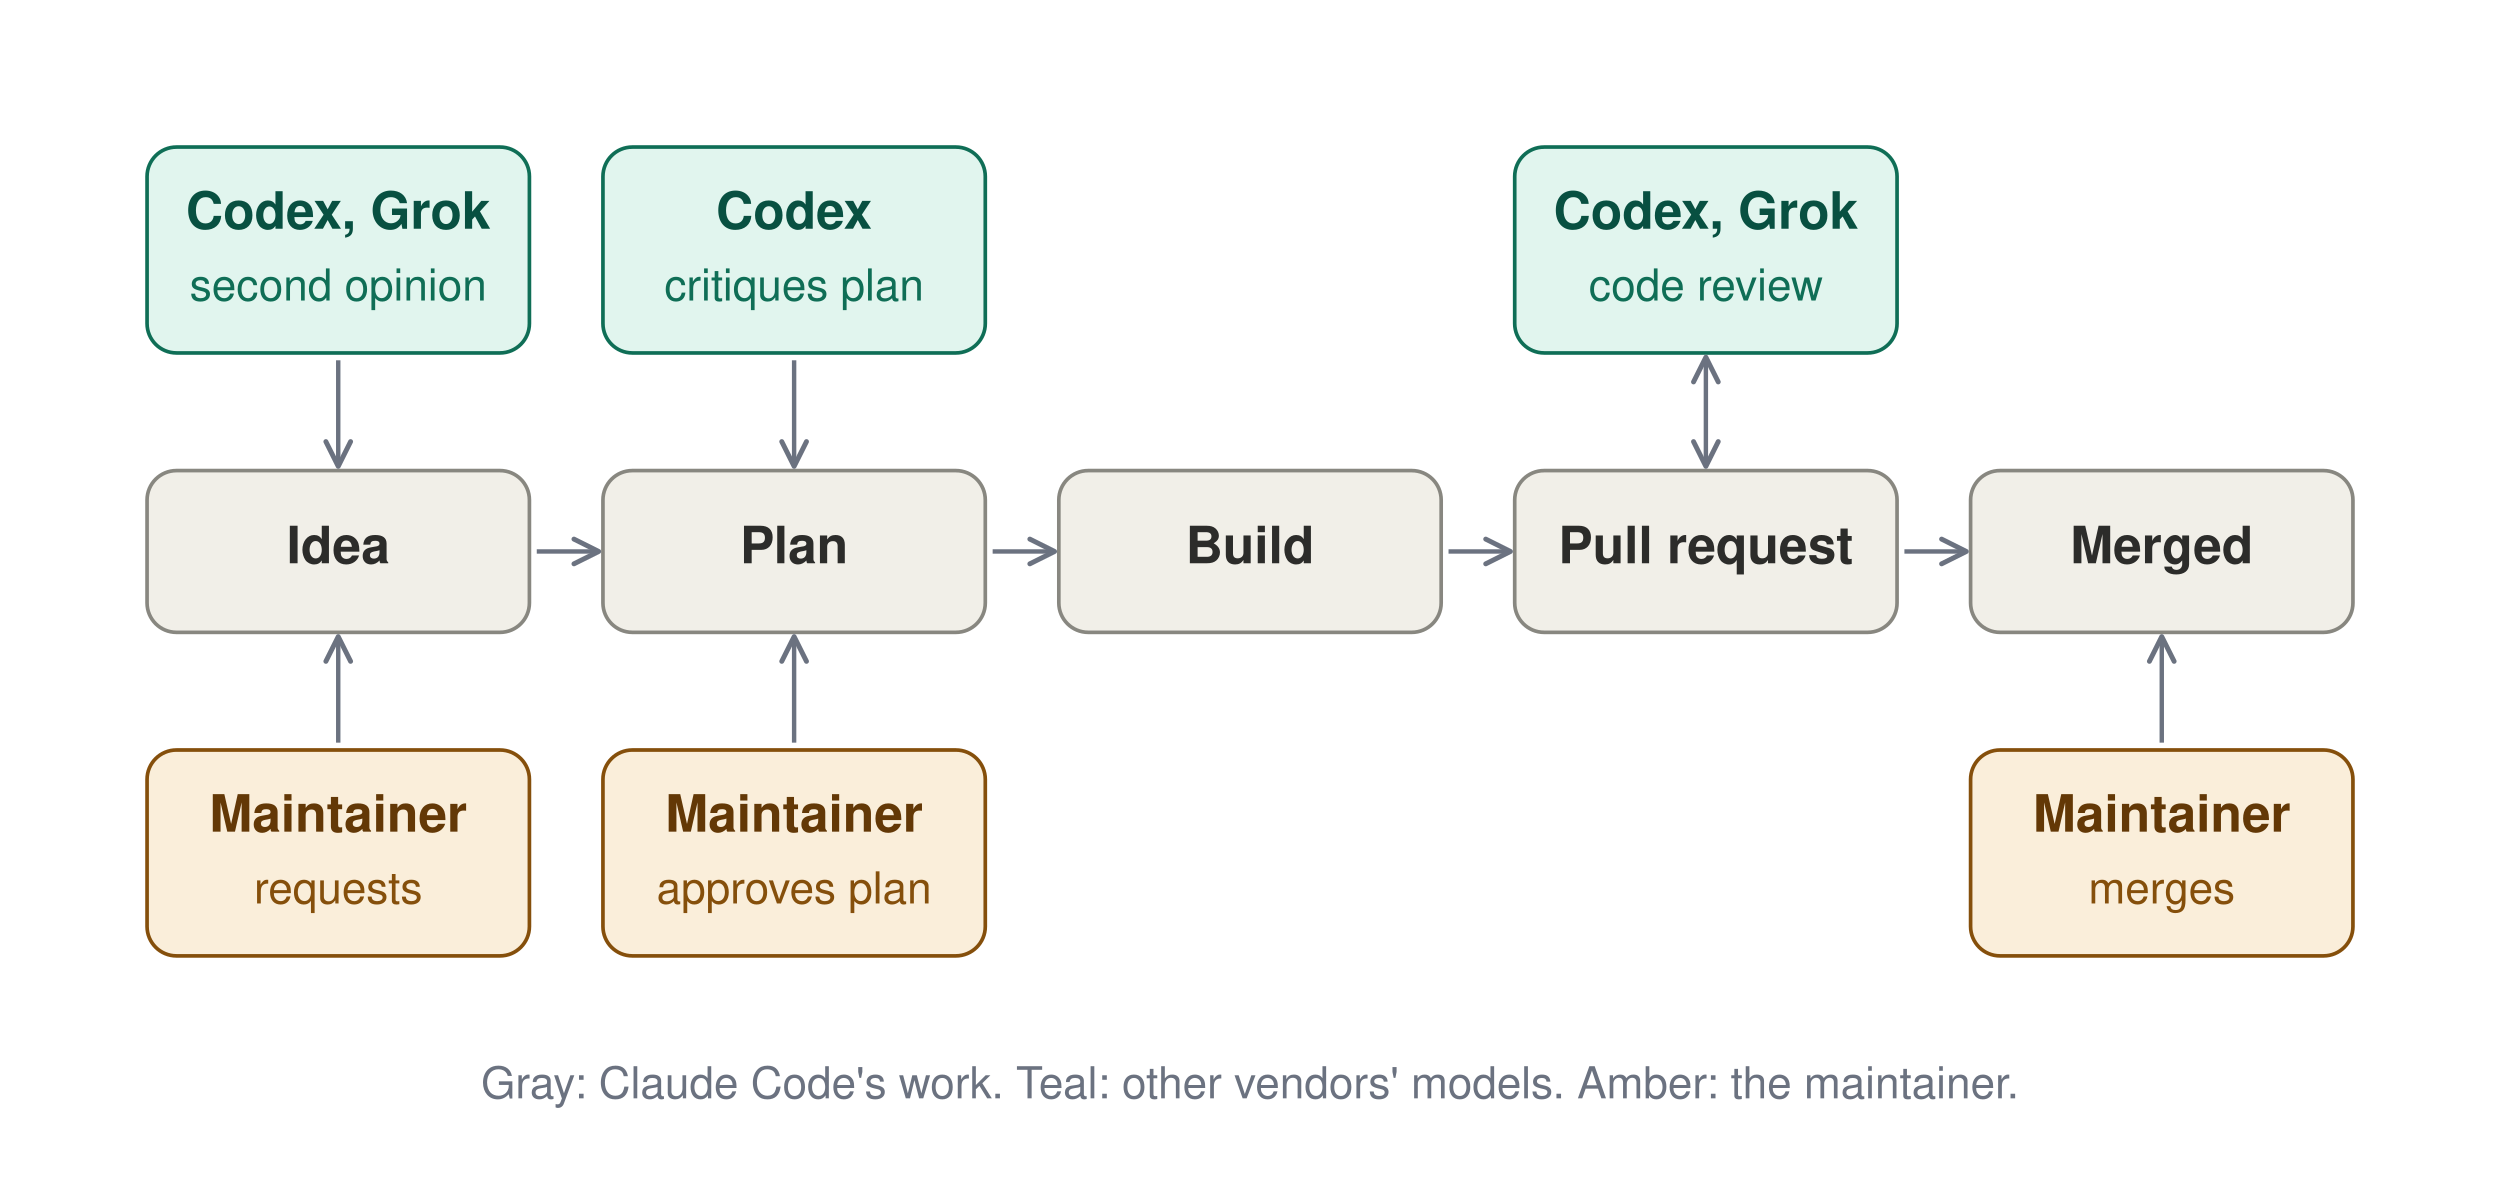
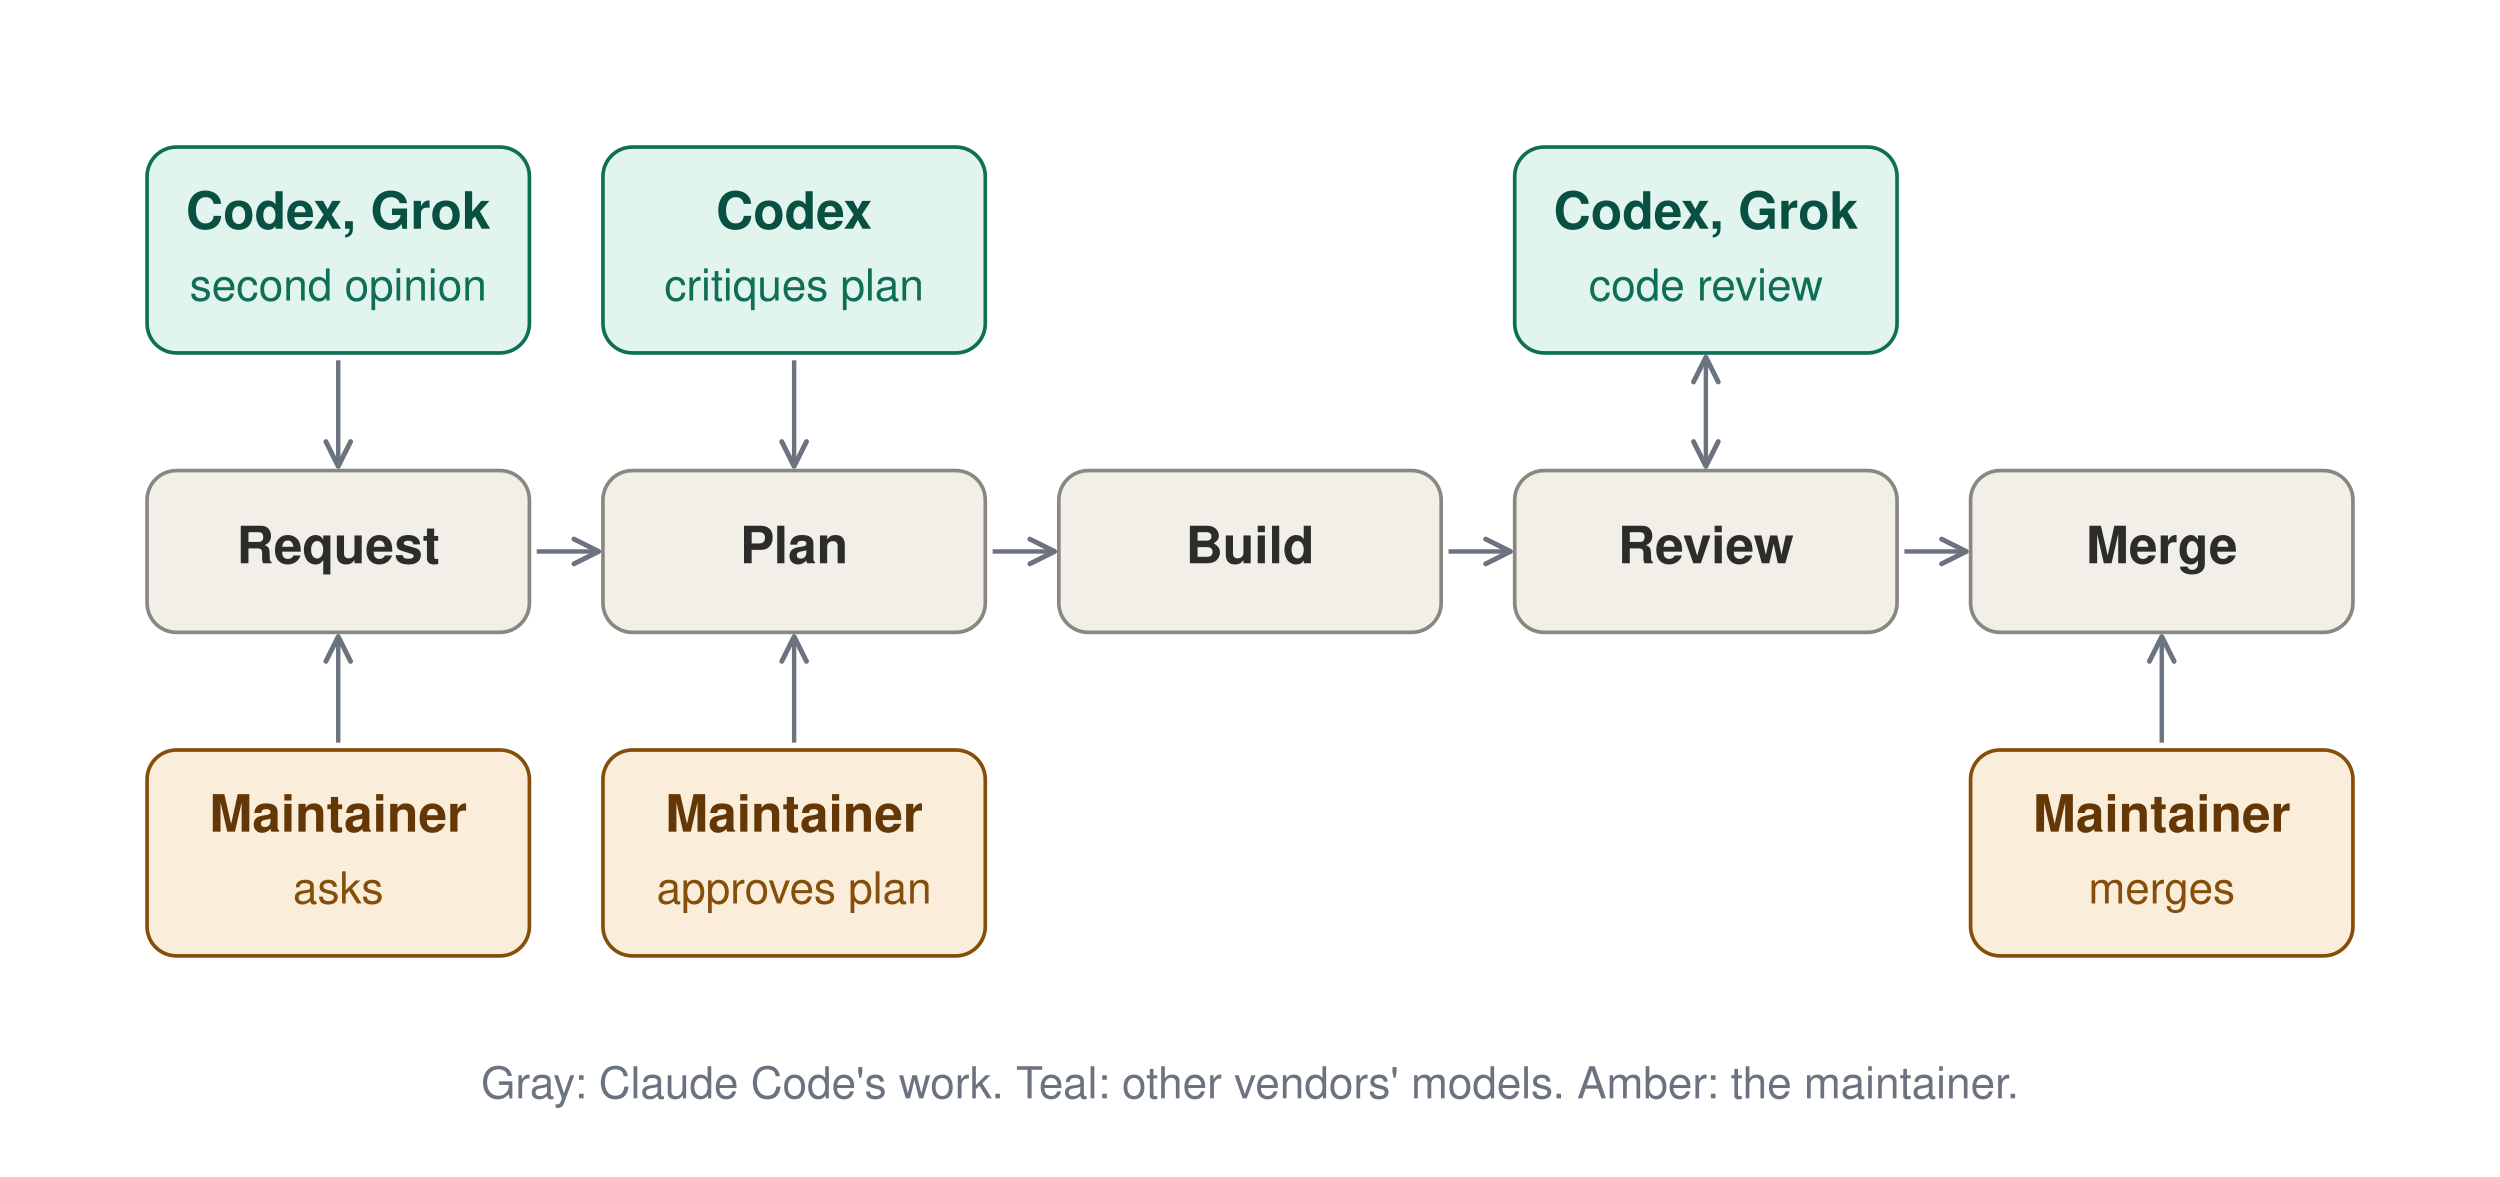
- <svg xmlns="http://www.w3.org/2000/svg" viewBox="0 0 680 320" width="680" height="320" role="img" aria-label="A change moves from idea to plan, build, pull request and merge. Codex and Grok give a second opinion on the idea, Codex critiques the plan, and both do the code review. The maintainer requests the change, approves the plan and merges.">
+ <svg xmlns="http://www.w3.org/2000/svg" viewBox="0 0 680 320" width="680" height="320" role="img" aria-label="A change moves from request to plan, build, review and merge. Codex and Grok give a second opinion on the request, Codex critiques the plan, and both review the code. The maintainer asks for the change, approves the plan and merges.">
  <style>
    .gb { fill: #F1EFE8; stroke: #888780; stroke-width: 1; }
    .gt { fill: #2C2C2A; }
    .gs { fill: #5F5E5A; }
    .tb { fill: #E1F5EE; stroke: #0F6E56; stroke-width: 1; }
    .tt { fill: #085041; }
    .ts { fill: #0F6E56; }
    .ab { fill: #FAEEDA; stroke: #854F0B; stroke-width: 1; }
    .at { fill: #633806; }
    .as { fill: #854F0B; }
    .l { stroke: #6b7280; stroke-width: 1.2; fill: none; }
    .lt { fill: #6b7280; }
    .dash { stroke: #6b7280; stroke-width: 1; fill: none; stroke-dasharray: 4 4; }
    .mk { stroke: #6b7280; }
    @media (prefers-color-scheme: dark) {
      .gb { fill: #2C2C2A; stroke: #888780; }
      .gt { fill: #F1EFE8; }
      .gs { fill: #B4B2A9; }
      .tb { fill: #085041; stroke: #5DCAA5; }
      .tt { fill: #E1F5EE; }
      .ts { fill: #9FE1CB; }
      .ab { fill: #633806; stroke: #FAC775; }
      .at { fill: #FAEEDA; }
      .as { fill: #FAC775; }
      .l { stroke: #9ca3af; }
      .lt { fill: #9ca3af; }
      .dash { stroke: #9ca3af; }
      .mk { stroke: #9ca3af; }
    }
  </style>
  <defs>
    <marker id="a" viewBox="0 0 10 10" refX="8" refY="5" markerWidth="7" markerHeight="7" orient="auto-start-reverse">
      <path class="mk" d="M 1 1 L 9 5 L 1 9" fill="none" stroke-width="1.6" stroke-linecap="round" stroke-linejoin="round" />
    </marker>
  </defs>
  <g font-family="ui-sans-serif, system-ui, -apple-system, 'Segoe UI', Helvetica, Arial, sans-serif" text-anchor="middle" dominant-baseline="central">
    <rect class="tb" x="40" y="40" width="104" height="56" rx="8" />
    <text class="tt" x="92" y="59" font-size="14" font-weight="600">Codex, Grok</text>
    <text class="ts" x="92" y="79" font-size="12" font-weight="400">second opinion</text>
    <rect class="tb" x="164" y="40" width="104" height="56" rx="8" />
    <text class="tt" x="216" y="59" font-size="14" font-weight="600">Codex</text>
    <text class="ts" x="216" y="79" font-size="12" font-weight="400">critiques plan</text>
    <rect class="tb" x="412" y="40" width="104" height="56" rx="8" />
    <text class="tt" x="464" y="59" font-size="14" font-weight="600">Codex, Grok</text>
    <text class="ts" x="464" y="79" font-size="12" font-weight="400">code review</text>
    <rect class="gb" x="40" y="128" width="104" height="44" rx="8" />
-     <text class="gt" x="92" y="150" font-size="14" font-weight="600">Idea</text>
+     <text class="gt" x="92" y="150" font-size="14" font-weight="600">Request</text>
    <rect class="gb" x="164" y="128" width="104" height="44" rx="8" />
    <text class="gt" x="216" y="150" font-size="14" font-weight="600">Plan</text>
    <rect class="gb" x="288" y="128" width="104" height="44" rx="8" />
    <text class="gt" x="340" y="150" font-size="14" font-weight="600">Build</text>
    <rect class="gb" x="412" y="128" width="104" height="44" rx="8" />
-     <text class="gt" x="464" y="150" font-size="14" font-weight="600">Pull request</text>
+     <text class="gt" x="464" y="150" font-size="14" font-weight="600">Review</text>
    <rect class="gb" x="536" y="128" width="104" height="44" rx="8" />
-     <text class="gt" x="588" y="150" font-size="14" font-weight="600">Merged</text>
+     <text class="gt" x="588" y="150" font-size="14" font-weight="600">Merge</text>
    <rect class="ab" x="40" y="204" width="104" height="56" rx="8" />
    <text class="at" x="92" y="223" font-size="14" font-weight="600">Maintainer</text>
-     <text class="as" x="92" y="243" font-size="12" font-weight="400">requests</text>
+     <text class="as" x="92" y="243" font-size="12" font-weight="400">asks</text>
    <rect class="ab" x="164" y="204" width="104" height="56" rx="8" />
    <text class="at" x="216" y="223" font-size="14" font-weight="600">Maintainer</text>
    <text class="as" x="216" y="243" font-size="12" font-weight="400">approves plan</text>
    <rect class="ab" x="536" y="204" width="104" height="56" rx="8" />
    <text class="at" x="588" y="223" font-size="14" font-weight="600">Maintainer</text>
    <text class="as" x="588" y="243" font-size="12" font-weight="400">merges</text>
    <path class="l" d="M 92 98 L 92 126" marker-end="url(#a)" />
    <path class="l" d="M 216 98 L 216 126" marker-end="url(#a)" />
    <path class="l" d="M 464 98 L 464 126" marker-start="url(#a)" marker-end="url(#a)" />
    <path class="l" d="M 146 150 L 162 150" marker-end="url(#a)" />
    <path class="l" d="M 270 150 L 286 150" marker-end="url(#a)" />
    <path class="l" d="M 394 150 L 410 150" marker-end="url(#a)" />
    <path class="l" d="M 518 150 L 534 150" marker-end="url(#a)" />
    <path class="l" d="M 92 202 L 92 174" marker-end="url(#a)" />
    <path class="l" d="M 216 202 L 216 174" marker-end="url(#a)" />
    <path class="l" d="M 588 202 L 588 174" marker-end="url(#a)" />
    <text class="lt" x="340" y="296" font-size="12" font-weight="400">Gray: Claude Code's work. Teal: other vendors' models. Amber: the maintainer.</text>
  </g>
</svg>
